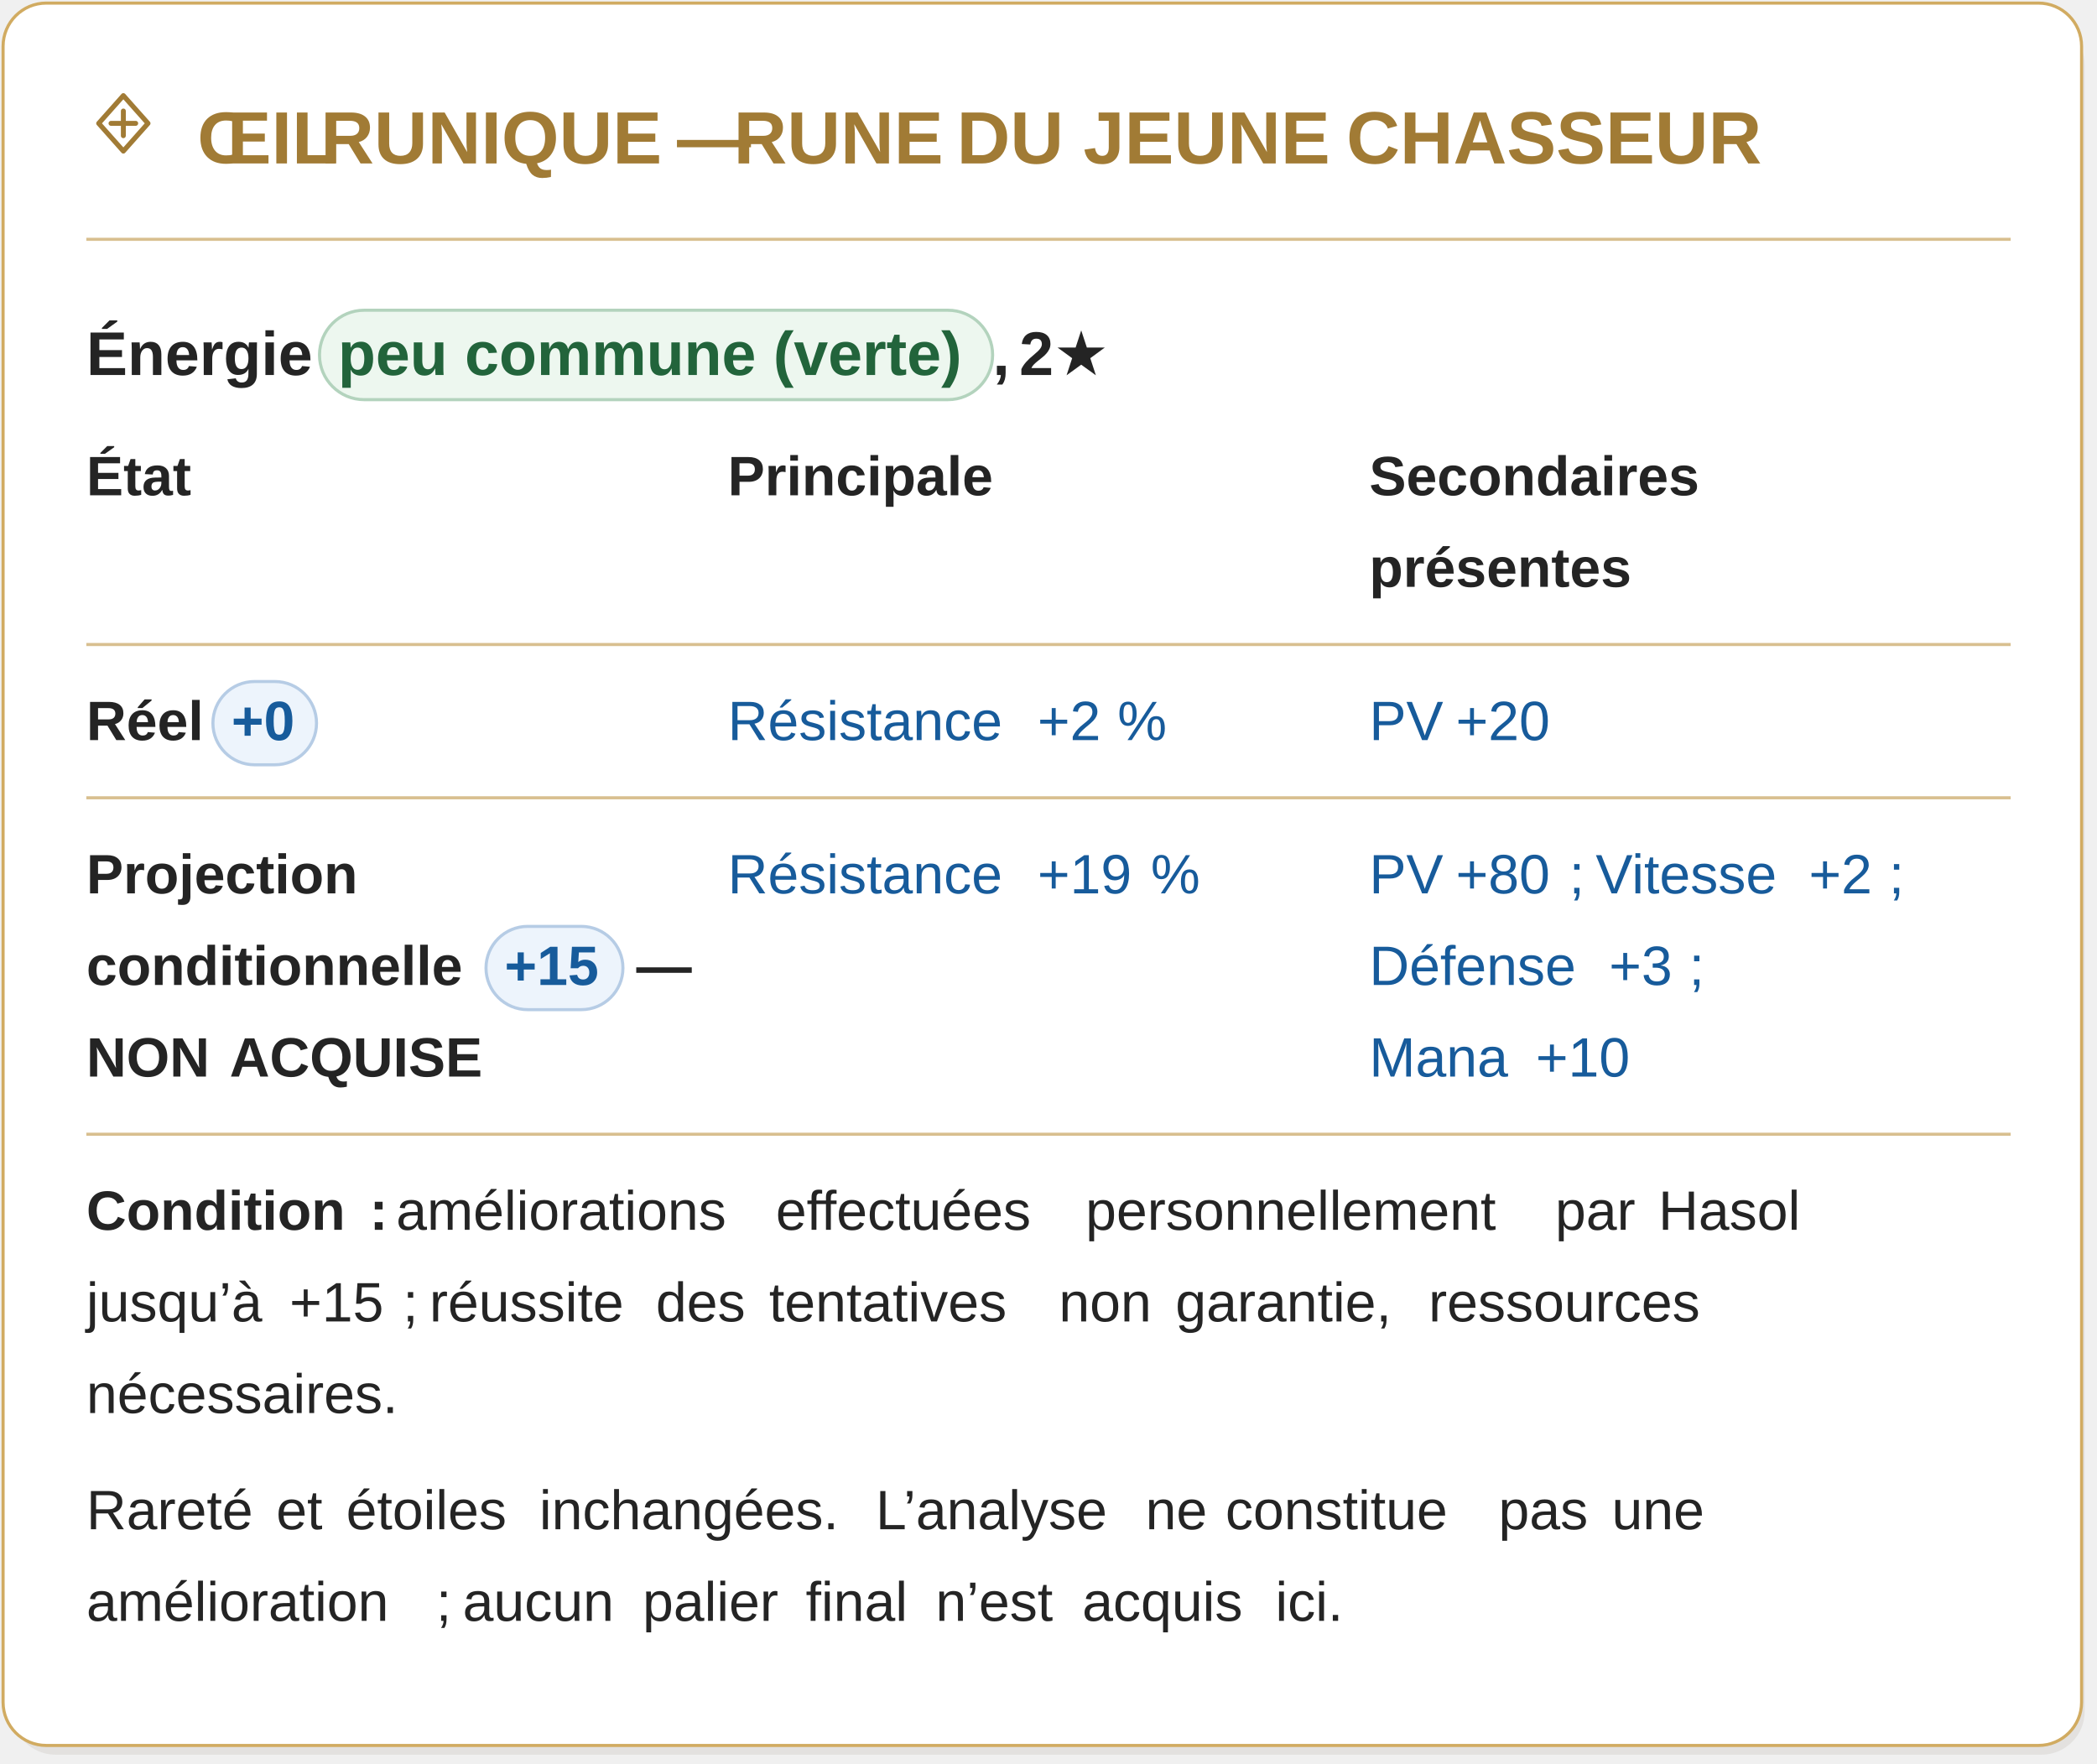
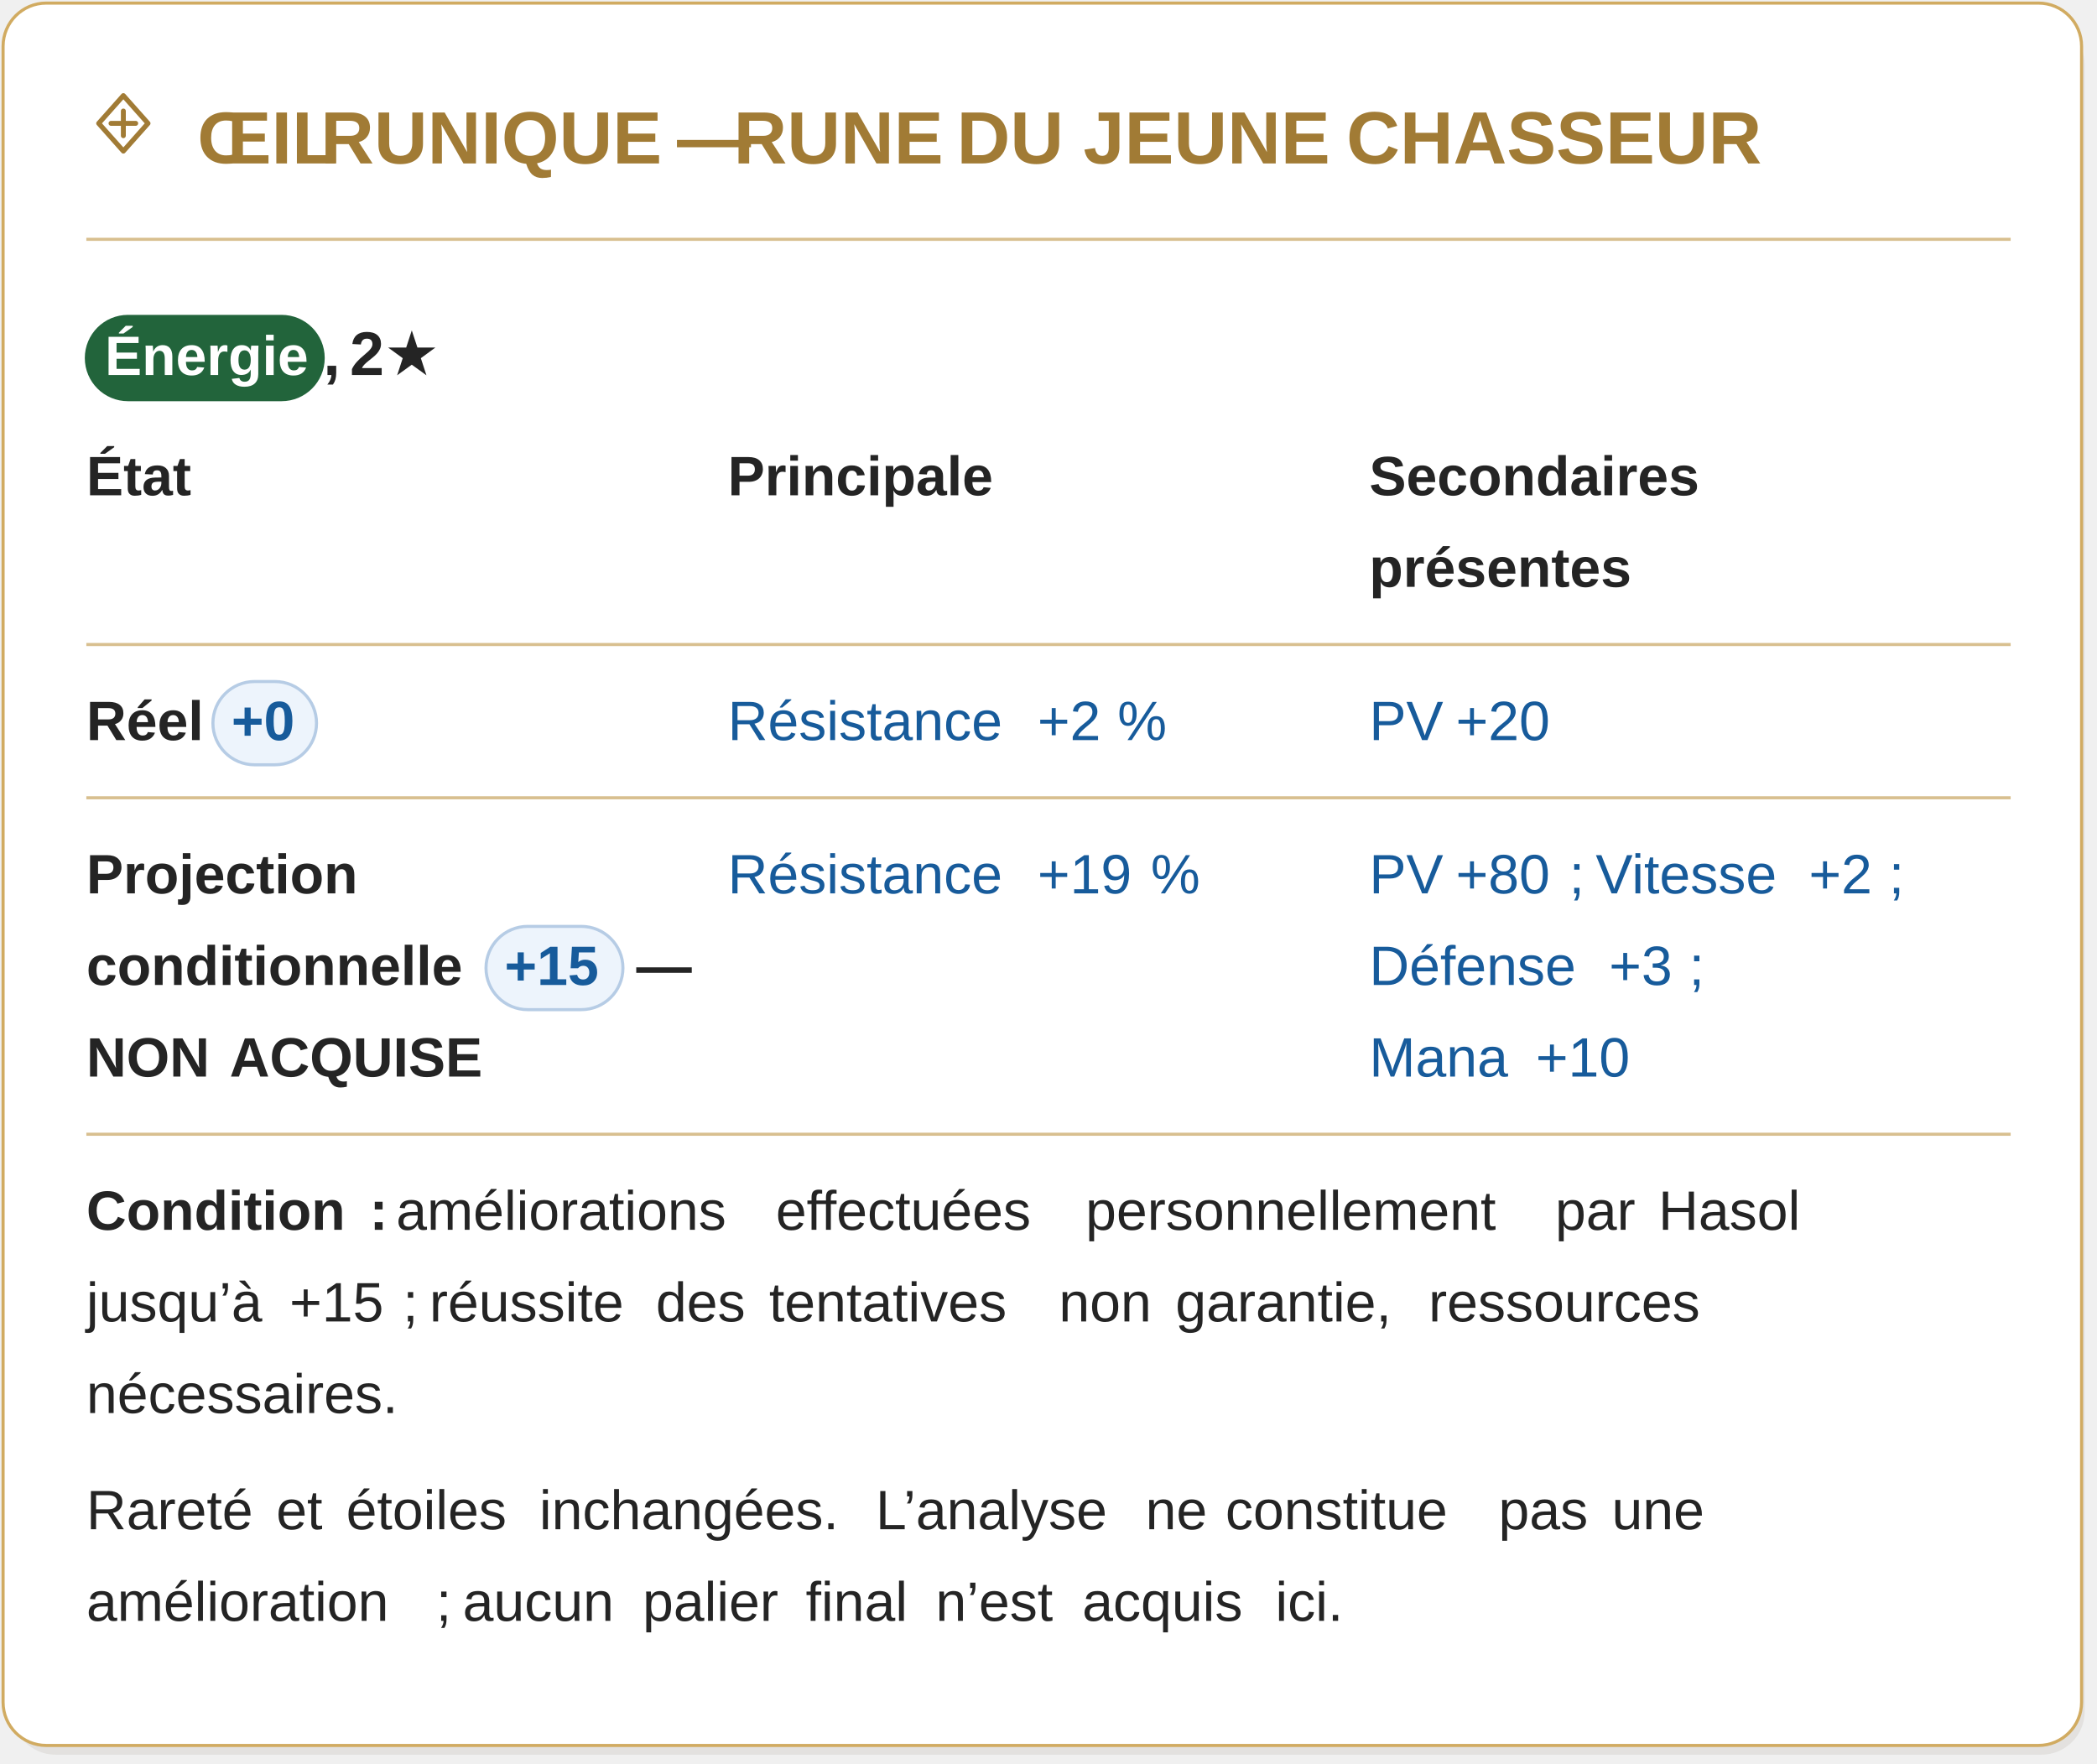
- <svg xmlns="http://www.w3.org/2000/svg" width="680" height="572" viewBox="0 0 680 572" font-family="Arial, sans-serif">
+ <svg xmlns="http://www.w3.org/2000/svg" width="680" height="572" viewBox="0 0 680 572" font-family="Arial, sans-serif" role="img" aria-labelledby="fenetre-description">
  <rect x="4" y="7" width="672" height="562" rx="14" fill="#483615" opacity="0.08" />
  <rect x="1" y="1" width="674" height="565" rx="14" fill="#FFFFFF" stroke="#D1AB61" />
  <g transform="translate(28 28)" fill="none" stroke="#A17B35" stroke-width="1.6" stroke-linecap="round" stroke-linejoin="round">
    <path d="m12 3 8 9-8 9-8-9Z M8 12h8 M12 8v8" />
  </g>
  <text x="64.00" y="53.00" font-size="24" font-weight="700" fill="#A17B35" textLength="34.56" lengthAdjust="spacingAndGlyphs" xml:space="preserve">ŒIL</text>
  <text x="98.56" y="53.00" font-size="24" font-weight="700" fill="#A17B35" textLength="5.40" lengthAdjust="spacingAndGlyphs" xml:space="preserve"> </text>
  <text x="103.96" y="53.00" font-size="24" font-weight="700" fill="#A17B35" textLength="110.16" lengthAdjust="spacingAndGlyphs" xml:space="preserve">RUNIQUE</text>
  <text x="214.12" y="53.00" font-size="24" font-weight="700" fill="#A17B35" textLength="5.40" lengthAdjust="spacingAndGlyphs" xml:space="preserve"> </text>
  <text x="219.52" y="53.00" font-size="24" font-weight="700" fill="#A17B35" textLength="12.96" lengthAdjust="spacingAndGlyphs" xml:space="preserve">—</text>
  <text x="232.48" y="53.00" font-size="24" font-weight="700" fill="#A17B35" textLength="5.40" lengthAdjust="spacingAndGlyphs" xml:space="preserve"> </text>
  <text x="237.88" y="53.00" font-size="24" font-weight="700" fill="#A17B35" textLength="66.96" lengthAdjust="spacingAndGlyphs" xml:space="preserve">RUNE</text>
  <text x="304.84" y="53.00" font-size="24" font-weight="700" fill="#A17B35" textLength="5.40" lengthAdjust="spacingAndGlyphs" xml:space="preserve"> </text>
  <text x="310.24" y="53.00" font-size="24" font-weight="700" fill="#A17B35" textLength="35.64" lengthAdjust="spacingAndGlyphs" xml:space="preserve">DU</text>
  <text x="345.88" y="53.00" font-size="24" font-weight="700" fill="#A17B35" textLength="5.40" lengthAdjust="spacingAndGlyphs" xml:space="preserve"> </text>
  <text x="351.28" y="53.00" font-size="24" font-weight="700" fill="#A17B35" textLength="79.92" lengthAdjust="spacingAndGlyphs" xml:space="preserve">JEUNE</text>
  <text x="431.20" y="53.00" font-size="24" font-weight="700" fill="#A17B35" textLength="5.40" lengthAdjust="spacingAndGlyphs" xml:space="preserve"> </text>
  <text x="436.60" y="53.00" font-size="24" font-weight="700" fill="#A17B35" textLength="131.76" lengthAdjust="spacingAndGlyphs" xml:space="preserve">CHASSEUR</text>
  <path d="M28 77.6h624" stroke="#D8BF8F" />
-   <text x="28.00" y="121.60" font-size="20" font-weight="700" fill="#242424" textLength="71.28" lengthAdjust="spacingAndGlyphs" xml:space="preserve">Énergie</text>
-   <text x="99.28" y="121.60" font-size="20" font-weight="700" fill="#242424" textLength="4.32" lengthAdjust="spacingAndGlyphs" xml:space="preserve"> </text>
-   <rect x="103.60" y="100.60" width="218.28" height="29" rx="14.5" fill="#edf7ef" stroke="#b3d3bd" />
-   <text x="109.60" y="121.60" font-size="20" font-weight="700" fill="#22643b" textLength="206.28" lengthAdjust="spacingAndGlyphs" xml:space="preserve">peu commune (verte)</text>
-   <text x="321.88" y="121.60" font-size="20" font-weight="700" fill="#242424" textLength="4.32" lengthAdjust="spacingAndGlyphs" xml:space="preserve">,</text>
-   <text x="326.20" y="121.60" font-size="20" font-weight="700" fill="#242424" textLength="4.32" lengthAdjust="spacingAndGlyphs" xml:space="preserve"> </text>
-   <text x="330.52" y="121.60" font-size="20" font-weight="700" fill="#242424" textLength="23.76" lengthAdjust="spacingAndGlyphs" xml:space="preserve">2★</text>
+   <rect x="28.00" y="102.60" width="76.80" height="27" rx="13.5" fill="#22643b" stroke="#22643b" />
+   <text x="34.00" y="121.60" font-size="18" font-weight="700" fill="#FFFFFF" textLength="64.80" lengthAdjust="spacingAndGlyphs" xml:space="preserve">Énergie</text>
+   <text x="104.80" y="121.60" font-size="20" font-weight="700" fill="#242424" textLength="4.32" lengthAdjust="spacingAndGlyphs" xml:space="preserve">,</text>
+   <text x="109.12" y="121.60" font-size="20" font-weight="700" fill="#242424" textLength="4.32" lengthAdjust="spacingAndGlyphs" xml:space="preserve"> </text>
+   <text x="113.44" y="121.60" font-size="20" font-weight="700" fill="#242424" textLength="23.76" lengthAdjust="spacingAndGlyphs" xml:space="preserve">2★</text>
  <text x="28.00" y="160.60" font-size="18" font-weight="700" fill="#242424" textLength="35.64" lengthAdjust="spacingAndGlyphs" xml:space="preserve">État</text>
  <text x="236.00" y="160.60" font-size="18" font-weight="700" fill="#242424" textLength="86.40" lengthAdjust="spacingAndGlyphs" xml:space="preserve">Principale</text>
  <text x="444.00" y="160.60" font-size="18" font-weight="700" fill="#242424" textLength="110.16" lengthAdjust="spacingAndGlyphs" xml:space="preserve">Secondaires</text>
  <text x="444.00" y="190.30" font-size="18" font-weight="700" fill="#242424" textLength="87.48" lengthAdjust="spacingAndGlyphs" xml:space="preserve">présentes</text>
  <path d="M28 209h624" stroke="#D8BF8F" />
  <text x="28.00" y="240.00" font-size="18" font-weight="700" fill="#242424" textLength="36.72" lengthAdjust="spacingAndGlyphs" xml:space="preserve">Réel</text>
  <text x="64.72" y="240.00" font-size="18" font-weight="700" fill="#242424" textLength="4.32" lengthAdjust="spacingAndGlyphs" xml:space="preserve"> </text>
  <rect x="69.04" y="221.00" width="33.60" height="27" rx="13.5" fill="#edf4fc" stroke="#b6cce5" />
  <text x="75.04" y="240.00" font-size="18" font-weight="700" fill="#175b9b" textLength="21.60" lengthAdjust="spacingAndGlyphs" xml:space="preserve">+0</text>
  <text x="236.00" y="240.00" font-size="18" font-weight="400" fill="#175b9b" textLength="96.12" lengthAdjust="spacingAndGlyphs" xml:space="preserve">Résistance</text>
  <text x="332.12" y="240.00" font-size="18" font-weight="400" fill="#175b9b" textLength="4.32" lengthAdjust="spacingAndGlyphs" xml:space="preserve"> </text>
  <text x="336.44" y="240.00" font-size="18" font-weight="400" fill="#175b9b" textLength="21.60" lengthAdjust="spacingAndGlyphs" xml:space="preserve">+2</text>
  <text x="358.04" y="240.00" font-size="18" font-weight="400" fill="#175b9b" textLength="4.32" lengthAdjust="spacingAndGlyphs" xml:space="preserve"> </text>
  <text x="362.36" y="240.00" font-size="18" font-weight="400" fill="#175b9b" textLength="15.12" lengthAdjust="spacingAndGlyphs" xml:space="preserve">%</text>
  <text x="444.00" y="240.00" font-size="18" font-weight="400" fill="#175b9b" textLength="23.76" lengthAdjust="spacingAndGlyphs" xml:space="preserve">PV</text>
  <text x="467.76" y="240.00" font-size="18" font-weight="400" fill="#175b9b" textLength="4.32" lengthAdjust="spacingAndGlyphs" xml:space="preserve"> </text>
  <text x="472.08" y="240.00" font-size="18" font-weight="400" fill="#175b9b" textLength="32.40" lengthAdjust="spacingAndGlyphs" xml:space="preserve">+20</text>
  <path d="M28 258.7h624" stroke="#D8BF8F" />
  <text x="28.00" y="289.70" font-size="18" font-weight="700" fill="#242424" textLength="90.72" lengthAdjust="spacingAndGlyphs" xml:space="preserve">Projection</text>
  <text x="28.00" y="319.40" font-size="18" font-weight="700" fill="#242424" textLength="125.28" lengthAdjust="spacingAndGlyphs" xml:space="preserve">conditionnelle</text>
  <text x="153.28" y="319.40" font-size="18" font-weight="700" fill="#242424" textLength="4.32" lengthAdjust="spacingAndGlyphs" xml:space="preserve"> </text>
  <rect x="157.60" y="300.40" width="44.40" height="27" rx="13.5" fill="#edf4fc" stroke="#b6cce5" />
  <text x="163.60" y="319.40" font-size="18" font-weight="700" fill="#175b9b" textLength="32.40" lengthAdjust="spacingAndGlyphs" xml:space="preserve">+15</text>
  <text x="202.00" y="319.40" font-size="18" font-weight="700" fill="#242424" textLength="4.32" lengthAdjust="spacingAndGlyphs" xml:space="preserve"> </text>
  <text x="206.32" y="319.40" font-size="18" font-weight="700" fill="#242424" textLength="9.72" lengthAdjust="spacingAndGlyphs" xml:space="preserve">—</text>
  <text x="28.00" y="349.10" font-size="18" font-weight="700" fill="#242424" textLength="42.12" lengthAdjust="spacingAndGlyphs" xml:space="preserve">NON</text>
  <text x="70.12" y="349.10" font-size="18" font-weight="700" fill="#242424" textLength="4.32" lengthAdjust="spacingAndGlyphs" xml:space="preserve"> </text>
  <text x="74.44" y="349.10" font-size="18" font-weight="700" fill="#242424" textLength="84.24" lengthAdjust="spacingAndGlyphs" xml:space="preserve">ACQUISE</text>
  <text x="236.00" y="289.70" font-size="18" font-weight="400" fill="#175b9b" textLength="96.12" lengthAdjust="spacingAndGlyphs" xml:space="preserve">Résistance</text>
  <text x="332.12" y="289.70" font-size="18" font-weight="400" fill="#175b9b" textLength="4.32" lengthAdjust="spacingAndGlyphs" xml:space="preserve"> </text>
  <text x="336.44" y="289.70" font-size="18" font-weight="400" fill="#175b9b" textLength="32.40" lengthAdjust="spacingAndGlyphs" xml:space="preserve">+19</text>
  <text x="368.84" y="289.70" font-size="18" font-weight="400" fill="#175b9b" textLength="4.32" lengthAdjust="spacingAndGlyphs" xml:space="preserve"> </text>
  <text x="373.16" y="289.70" font-size="18" font-weight="400" fill="#175b9b" textLength="15.12" lengthAdjust="spacingAndGlyphs" xml:space="preserve">%</text>
  <text x="444.00" y="289.70" font-size="18" font-weight="400" fill="#175b9b" textLength="23.76" lengthAdjust="spacingAndGlyphs" xml:space="preserve">PV</text>
  <text x="467.76" y="289.70" font-size="18" font-weight="400" fill="#175b9b" textLength="4.32" lengthAdjust="spacingAndGlyphs" xml:space="preserve"> </text>
  <text x="472.08" y="289.70" font-size="18" font-weight="400" fill="#175b9b" textLength="32.40" lengthAdjust="spacingAndGlyphs" xml:space="preserve">+80</text>
  <text x="504.48" y="289.70" font-size="18" font-weight="400" fill="#175b9b" textLength="4.32" lengthAdjust="spacingAndGlyphs" xml:space="preserve"> </text>
  <text x="508.80" y="289.70" font-size="18" font-weight="400" fill="#175b9b" textLength="4.32" lengthAdjust="spacingAndGlyphs" xml:space="preserve">;</text>
  <text x="513.12" y="289.70" font-size="18" font-weight="400" fill="#175b9b" textLength="4.32" lengthAdjust="spacingAndGlyphs" xml:space="preserve"> </text>
  <text x="517.44" y="289.70" font-size="18" font-weight="400" fill="#175b9b" textLength="64.80" lengthAdjust="spacingAndGlyphs" xml:space="preserve">Vitesse</text>
  <text x="582.24" y="289.70" font-size="18" font-weight="400" fill="#175b9b" textLength="4.32" lengthAdjust="spacingAndGlyphs" xml:space="preserve"> </text>
  <text x="586.56" y="289.70" font-size="18" font-weight="400" fill="#175b9b" textLength="21.60" lengthAdjust="spacingAndGlyphs" xml:space="preserve">+2</text>
  <text x="608.16" y="289.70" font-size="18" font-weight="400" fill="#175b9b" textLength="4.32" lengthAdjust="spacingAndGlyphs" xml:space="preserve"> </text>
  <text x="612.48" y="289.70" font-size="18" font-weight="400" fill="#175b9b" textLength="4.32" lengthAdjust="spacingAndGlyphs" xml:space="preserve">;</text>
  <text x="444.00" y="319.40" font-size="18" font-weight="400" fill="#175b9b" textLength="73.44" lengthAdjust="spacingAndGlyphs" xml:space="preserve">Défense</text>
  <text x="517.44" y="319.40" font-size="18" font-weight="400" fill="#175b9b" textLength="4.32" lengthAdjust="spacingAndGlyphs" xml:space="preserve"> </text>
  <text x="521.76" y="319.40" font-size="18" font-weight="400" fill="#175b9b" textLength="21.60" lengthAdjust="spacingAndGlyphs" xml:space="preserve">+3</text>
  <text x="543.36" y="319.40" font-size="18" font-weight="400" fill="#175b9b" textLength="4.32" lengthAdjust="spacingAndGlyphs" xml:space="preserve"> </text>
  <text x="547.68" y="319.40" font-size="18" font-weight="400" fill="#175b9b" textLength="4.32" lengthAdjust="spacingAndGlyphs" xml:space="preserve">;</text>
  <text x="444.00" y="349.10" font-size="18" font-weight="400" fill="#175b9b" textLength="49.68" lengthAdjust="spacingAndGlyphs" xml:space="preserve">Mana</text>
  <text x="493.68" y="349.10" font-size="18" font-weight="400" fill="#175b9b" textLength="4.32" lengthAdjust="spacingAndGlyphs" xml:space="preserve"> </text>
  <text x="498.00" y="349.10" font-size="18" font-weight="400" fill="#175b9b" textLength="32.40" lengthAdjust="spacingAndGlyphs" xml:space="preserve">+10</text>
  <path d="M28 367.8h624" stroke="#D8BF8F" />
  <text x="28.00" y="398.80" font-size="18" font-weight="700" fill="#242424" textLength="87.48" lengthAdjust="spacingAndGlyphs" xml:space="preserve">Condition</text>
  <text x="115.48" y="398.80" font-size="18" font-weight="700" fill="#242424" textLength="4.32" lengthAdjust="spacingAndGlyphs" xml:space="preserve"> </text>
  <text x="119.80" y="398.80" font-size="18" font-weight="700" fill="#242424" textLength="4.32" lengthAdjust="spacingAndGlyphs" xml:space="preserve">:</text>
  <text x="124.12" y="398.80" font-size="18" font-weight="400" fill="#242424" textLength="4.32" lengthAdjust="spacingAndGlyphs" xml:space="preserve"> </text>
  <text x="128.44" y="398.80" font-size="18" font-weight="400" fill="#242424" textLength="118.80" lengthAdjust="spacingAndGlyphs" xml:space="preserve">améliorations</text>
  <text x="247.24" y="398.80" font-size="18" font-weight="400" fill="#242424" textLength="4.32" lengthAdjust="spacingAndGlyphs" xml:space="preserve"> </text>
  <text x="251.56" y="398.80" font-size="18" font-weight="400" fill="#242424" textLength="96.12" lengthAdjust="spacingAndGlyphs" xml:space="preserve">effectuées</text>
  <text x="347.68" y="398.80" font-size="18" font-weight="400" fill="#242424" textLength="4.32" lengthAdjust="spacingAndGlyphs" xml:space="preserve"> </text>
  <text x="352.00" y="398.80" font-size="18" font-weight="400" fill="#242424" textLength="147.96" lengthAdjust="spacingAndGlyphs" xml:space="preserve">personnellement</text>
  <text x="499.96" y="398.80" font-size="18" font-weight="400" fill="#242424" textLength="4.32" lengthAdjust="spacingAndGlyphs" xml:space="preserve"> </text>
  <text x="504.28" y="398.80" font-size="18" font-weight="400" fill="#242424" textLength="29.16" lengthAdjust="spacingAndGlyphs" xml:space="preserve">par</text>
  <text x="533.44" y="398.80" font-size="18" font-weight="400" fill="#242424" textLength="4.32" lengthAdjust="spacingAndGlyphs" xml:space="preserve"> </text>
  <text x="537.76" y="398.80" font-size="18" font-weight="400" fill="#242424" textLength="50.76" lengthAdjust="spacingAndGlyphs" xml:space="preserve">Hasol</text>
  <text x="28.00" y="428.50" font-size="18" font-weight="400" fill="#242424" textLength="61.56" lengthAdjust="spacingAndGlyphs" xml:space="preserve">jusqu’à</text>
  <text x="89.56" y="428.50" font-size="18" font-weight="400" fill="#242424" textLength="4.32" lengthAdjust="spacingAndGlyphs" xml:space="preserve"> </text>
  <text x="93.88" y="428.50" font-size="18" font-weight="400" fill="#242424" textLength="32.40" lengthAdjust="spacingAndGlyphs" xml:space="preserve">+15</text>
  <text x="126.28" y="428.50" font-size="18" font-weight="400" fill="#242424" textLength="4.32" lengthAdjust="spacingAndGlyphs" xml:space="preserve"> </text>
  <text x="130.60" y="428.50" font-size="18" font-weight="400" fill="#242424" textLength="4.32" lengthAdjust="spacingAndGlyphs" xml:space="preserve">;</text>
  <text x="134.92" y="428.50" font-size="18" font-weight="400" fill="#242424" textLength="4.32" lengthAdjust="spacingAndGlyphs" xml:space="preserve"> </text>
  <text x="139.24" y="428.50" font-size="18" font-weight="400" fill="#242424" textLength="69.12" lengthAdjust="spacingAndGlyphs" xml:space="preserve">réussite</text>
  <text x="208.36" y="428.50" font-size="18" font-weight="400" fill="#242424" textLength="4.32" lengthAdjust="spacingAndGlyphs" xml:space="preserve"> </text>
  <text x="212.68" y="428.50" font-size="18" font-weight="400" fill="#242424" textLength="32.40" lengthAdjust="spacingAndGlyphs" xml:space="preserve">des</text>
  <text x="245.08" y="428.50" font-size="18" font-weight="400" fill="#242424" textLength="4.32" lengthAdjust="spacingAndGlyphs" xml:space="preserve"> </text>
  <text x="249.40" y="428.50" font-size="18" font-weight="400" fill="#242424" textLength="89.64" lengthAdjust="spacingAndGlyphs" xml:space="preserve">tentatives</text>
  <text x="339.04" y="428.50" font-size="18" font-weight="400" fill="#242424" textLength="4.32" lengthAdjust="spacingAndGlyphs" xml:space="preserve"> </text>
  <text x="343.36" y="428.50" font-size="18" font-weight="400" fill="#242424" textLength="33.48" lengthAdjust="spacingAndGlyphs" xml:space="preserve">non</text>
  <text x="376.84" y="428.50" font-size="18" font-weight="400" fill="#242424" textLength="4.32" lengthAdjust="spacingAndGlyphs" xml:space="preserve"> </text>
  <text x="381.16" y="428.50" font-size="18" font-weight="400" fill="#242424" textLength="77.76" lengthAdjust="spacingAndGlyphs" xml:space="preserve">garantie,</text>
  <text x="458.92" y="428.50" font-size="18" font-weight="400" fill="#242424" textLength="4.32" lengthAdjust="spacingAndGlyphs" xml:space="preserve"> </text>
  <text x="463.24" y="428.50" font-size="18" font-weight="400" fill="#242424" textLength="97.20" lengthAdjust="spacingAndGlyphs" xml:space="preserve">ressources</text>
  <text x="28.00" y="458.20" font-size="18" font-weight="400" fill="#242424" textLength="108.00" lengthAdjust="spacingAndGlyphs" xml:space="preserve">nécessaires.</text>
  <text x="28.00" y="495.90" font-size="18" font-weight="400" fill="#242424" textLength="57.24" lengthAdjust="spacingAndGlyphs" xml:space="preserve">Rareté</text>
  <text x="85.24" y="495.90" font-size="18" font-weight="400" fill="#242424" textLength="4.32" lengthAdjust="spacingAndGlyphs" xml:space="preserve"> </text>
  <text x="89.56" y="495.90" font-size="18" font-weight="400" fill="#242424" textLength="18.36" lengthAdjust="spacingAndGlyphs" xml:space="preserve">et</text>
  <text x="107.92" y="495.90" font-size="18" font-weight="400" fill="#242424" textLength="4.32" lengthAdjust="spacingAndGlyphs" xml:space="preserve"> </text>
  <text x="112.24" y="495.90" font-size="18" font-weight="400" fill="#242424" textLength="58.32" lengthAdjust="spacingAndGlyphs" xml:space="preserve">étoiles</text>
  <text x="170.56" y="495.90" font-size="18" font-weight="400" fill="#242424" textLength="4.32" lengthAdjust="spacingAndGlyphs" xml:space="preserve"> </text>
  <text x="174.88" y="495.90" font-size="18" font-weight="400" fill="#242424" textLength="104.76" lengthAdjust="spacingAndGlyphs" xml:space="preserve">inchangées.</text>
  <text x="279.64" y="495.90" font-size="18" font-weight="400" fill="#242424" textLength="4.32" lengthAdjust="spacingAndGlyphs" xml:space="preserve"> </text>
  <text x="283.96" y="495.90" font-size="18" font-weight="400" fill="#242424" textLength="83.16" lengthAdjust="spacingAndGlyphs" xml:space="preserve">L’analyse</text>
  <text x="367.12" y="495.90" font-size="18" font-weight="400" fill="#242424" textLength="4.32" lengthAdjust="spacingAndGlyphs" xml:space="preserve"> </text>
  <text x="371.44" y="495.90" font-size="18" font-weight="400" fill="#242424" textLength="21.60" lengthAdjust="spacingAndGlyphs" xml:space="preserve">ne</text>
  <text x="393.04" y="495.90" font-size="18" font-weight="400" fill="#242424" textLength="4.32" lengthAdjust="spacingAndGlyphs" xml:space="preserve"> </text>
  <text x="397.36" y="495.90" font-size="18" font-weight="400" fill="#242424" textLength="84.24" lengthAdjust="spacingAndGlyphs" xml:space="preserve">constitue</text>
  <text x="481.60" y="495.90" font-size="18" font-weight="400" fill="#242424" textLength="4.32" lengthAdjust="spacingAndGlyphs" xml:space="preserve"> </text>
  <text x="485.92" y="495.90" font-size="18" font-weight="400" fill="#242424" textLength="32.40" lengthAdjust="spacingAndGlyphs" xml:space="preserve">pas</text>
  <text x="518.32" y="495.90" font-size="18" font-weight="400" fill="#242424" textLength="4.32" lengthAdjust="spacingAndGlyphs" xml:space="preserve"> </text>
  <text x="522.64" y="495.90" font-size="18" font-weight="400" fill="#242424" textLength="32.40" lengthAdjust="spacingAndGlyphs" xml:space="preserve">une</text>
  <text x="28.00" y="525.60" font-size="18" font-weight="400" fill="#242424" textLength="109.08" lengthAdjust="spacingAndGlyphs" xml:space="preserve">amélioration</text>
  <text x="137.08" y="525.60" font-size="18" font-weight="400" fill="#242424" textLength="4.32" lengthAdjust="spacingAndGlyphs" xml:space="preserve"> </text>
  <text x="141.40" y="525.60" font-size="18" font-weight="400" fill="#242424" textLength="4.32" lengthAdjust="spacingAndGlyphs" xml:space="preserve">;</text>
  <text x="145.72" y="525.60" font-size="18" font-weight="400" fill="#242424" textLength="4.32" lengthAdjust="spacingAndGlyphs" xml:space="preserve"> </text>
  <text x="150.04" y="525.60" font-size="18" font-weight="400" fill="#242424" textLength="54.00" lengthAdjust="spacingAndGlyphs" xml:space="preserve">aucun</text>
  <text x="204.04" y="525.60" font-size="18" font-weight="400" fill="#242424" textLength="4.32" lengthAdjust="spacingAndGlyphs" xml:space="preserve"> </text>
  <text x="208.36" y="525.60" font-size="18" font-weight="400" fill="#242424" textLength="48.60" lengthAdjust="spacingAndGlyphs" xml:space="preserve">palier</text>
  <text x="256.96" y="525.60" font-size="18" font-weight="400" fill="#242424" textLength="4.32" lengthAdjust="spacingAndGlyphs" xml:space="preserve"> </text>
  <text x="261.28" y="525.60" font-size="18" font-weight="400" fill="#242424" textLength="37.80" lengthAdjust="spacingAndGlyphs" xml:space="preserve">final</text>
  <text x="299.08" y="525.60" font-size="18" font-weight="400" fill="#242424" textLength="4.32" lengthAdjust="spacingAndGlyphs" xml:space="preserve"> </text>
  <text x="303.40" y="525.60" font-size="18" font-weight="400" fill="#242424" textLength="43.20" lengthAdjust="spacingAndGlyphs" xml:space="preserve">n’est</text>
  <text x="346.60" y="525.60" font-size="18" font-weight="400" fill="#242424" textLength="4.32" lengthAdjust="spacingAndGlyphs" xml:space="preserve"> </text>
  <text x="350.92" y="525.60" font-size="18" font-weight="400" fill="#242424" textLength="58.32" lengthAdjust="spacingAndGlyphs" xml:space="preserve">acquis</text>
  <text x="409.24" y="525.60" font-size="18" font-weight="400" fill="#242424" textLength="4.32" lengthAdjust="spacingAndGlyphs" xml:space="preserve"> </text>
  <text x="413.56" y="525.60" font-size="18" font-weight="400" fill="#242424" textLength="23.76" lengthAdjust="spacingAndGlyphs" xml:space="preserve">ici.</text>
</svg>
